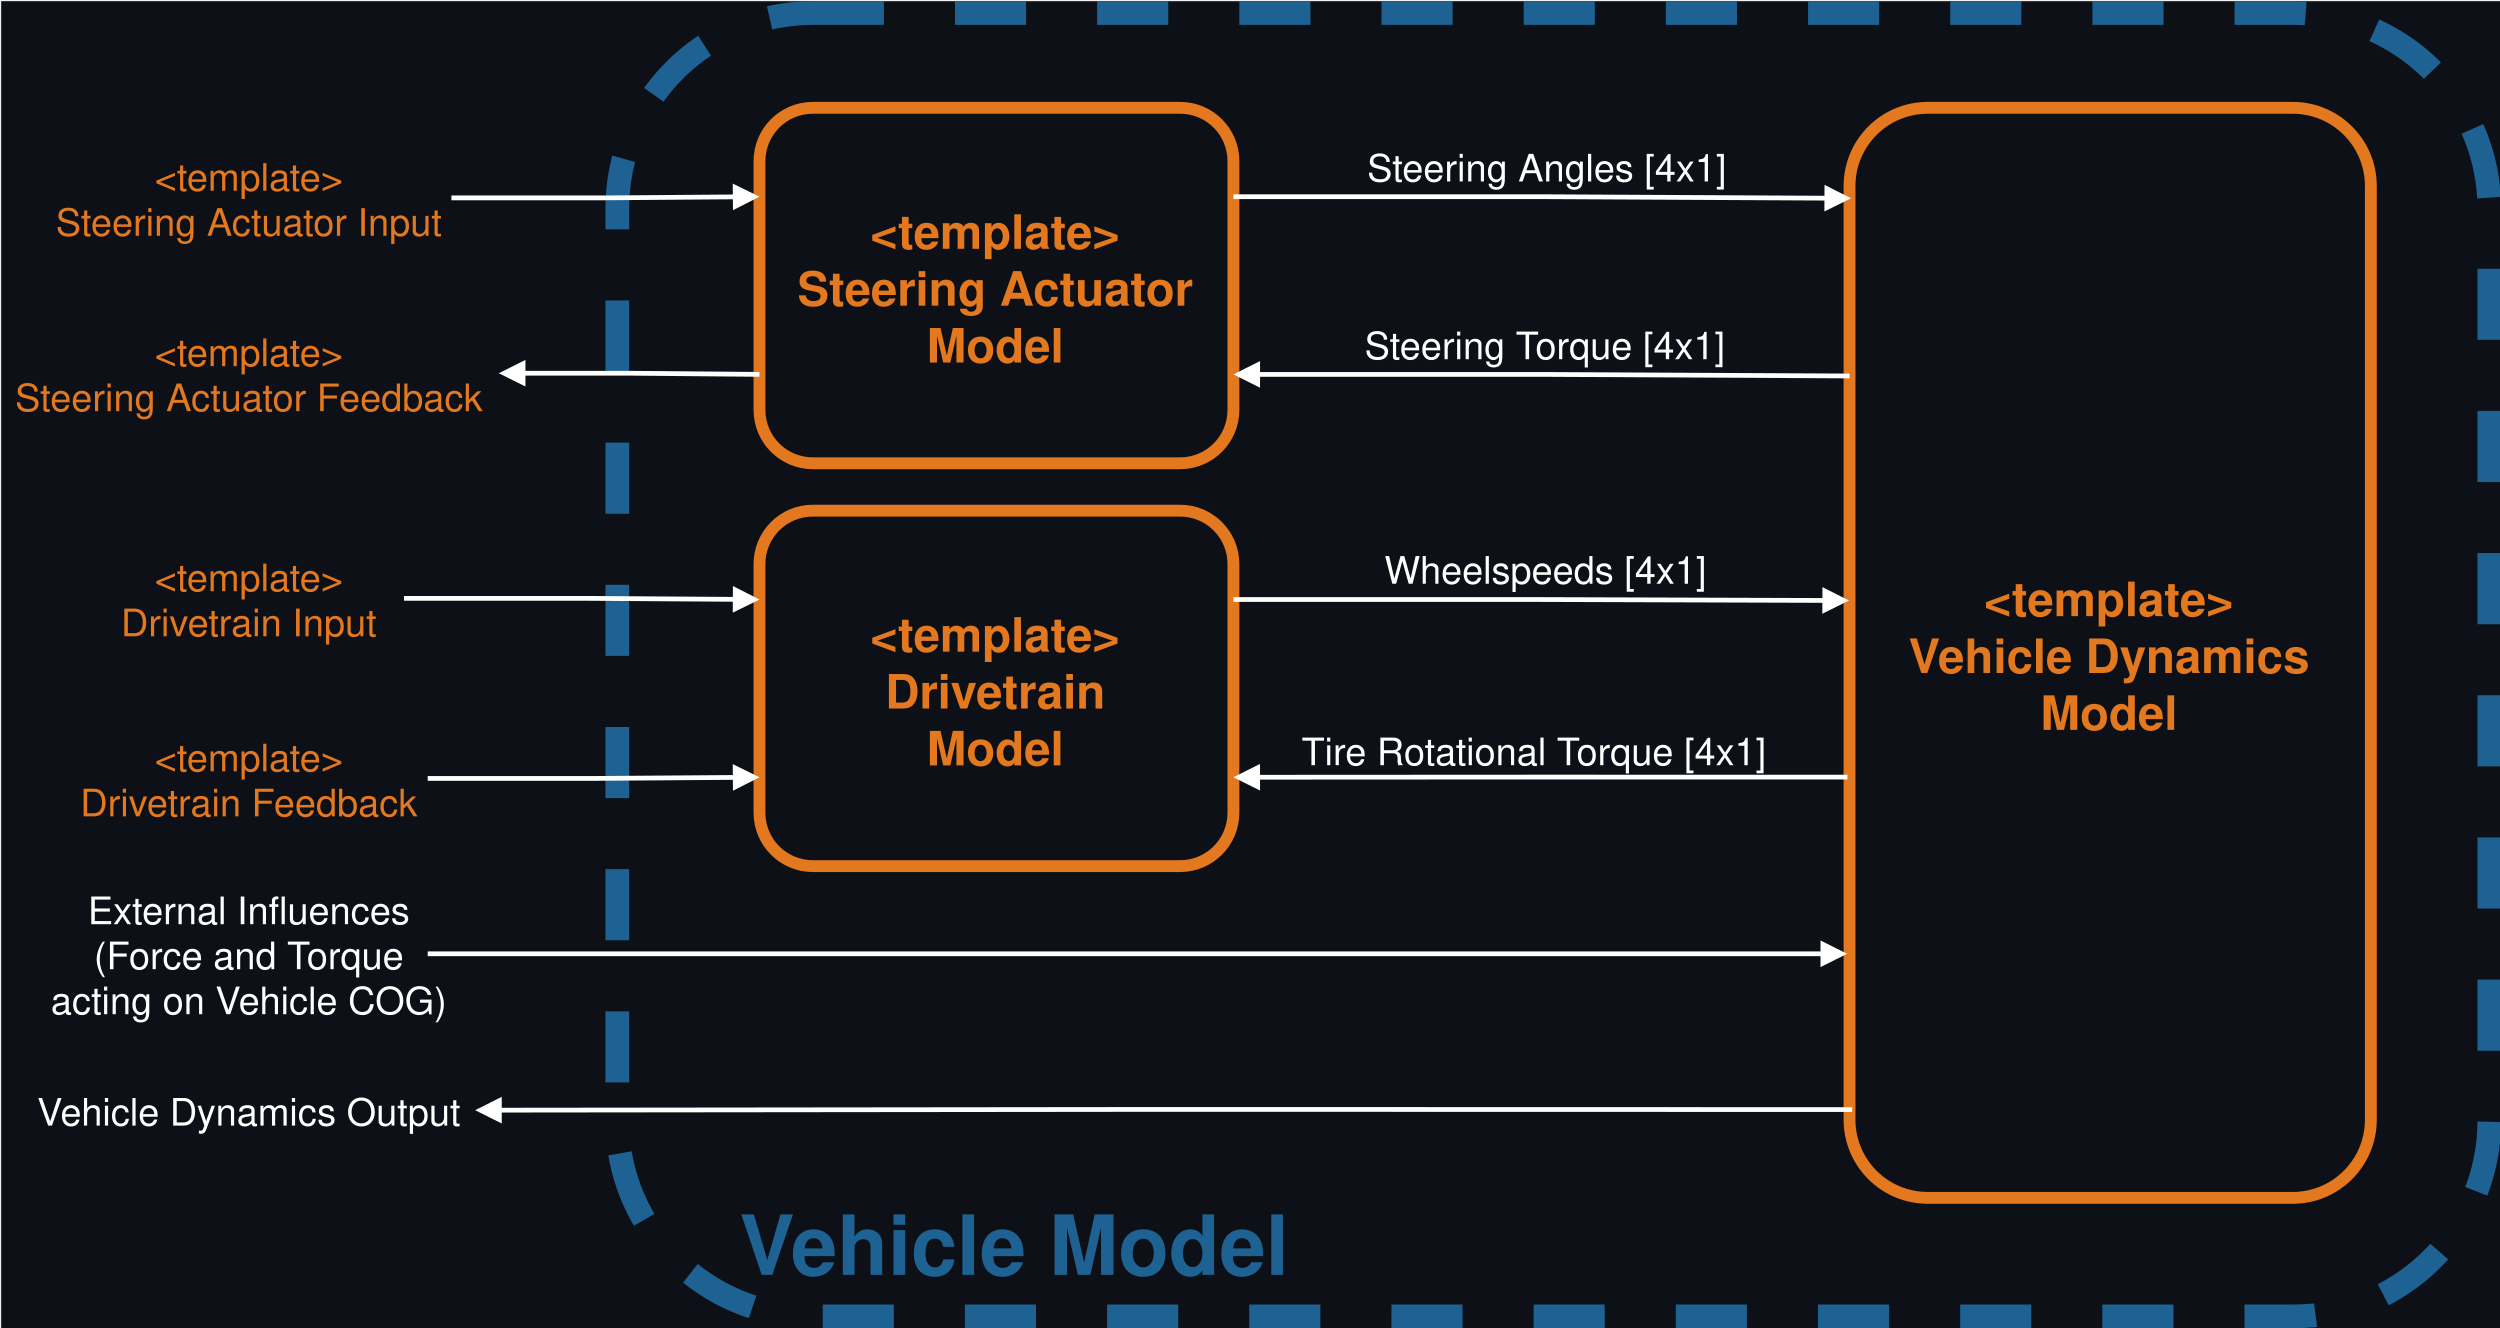
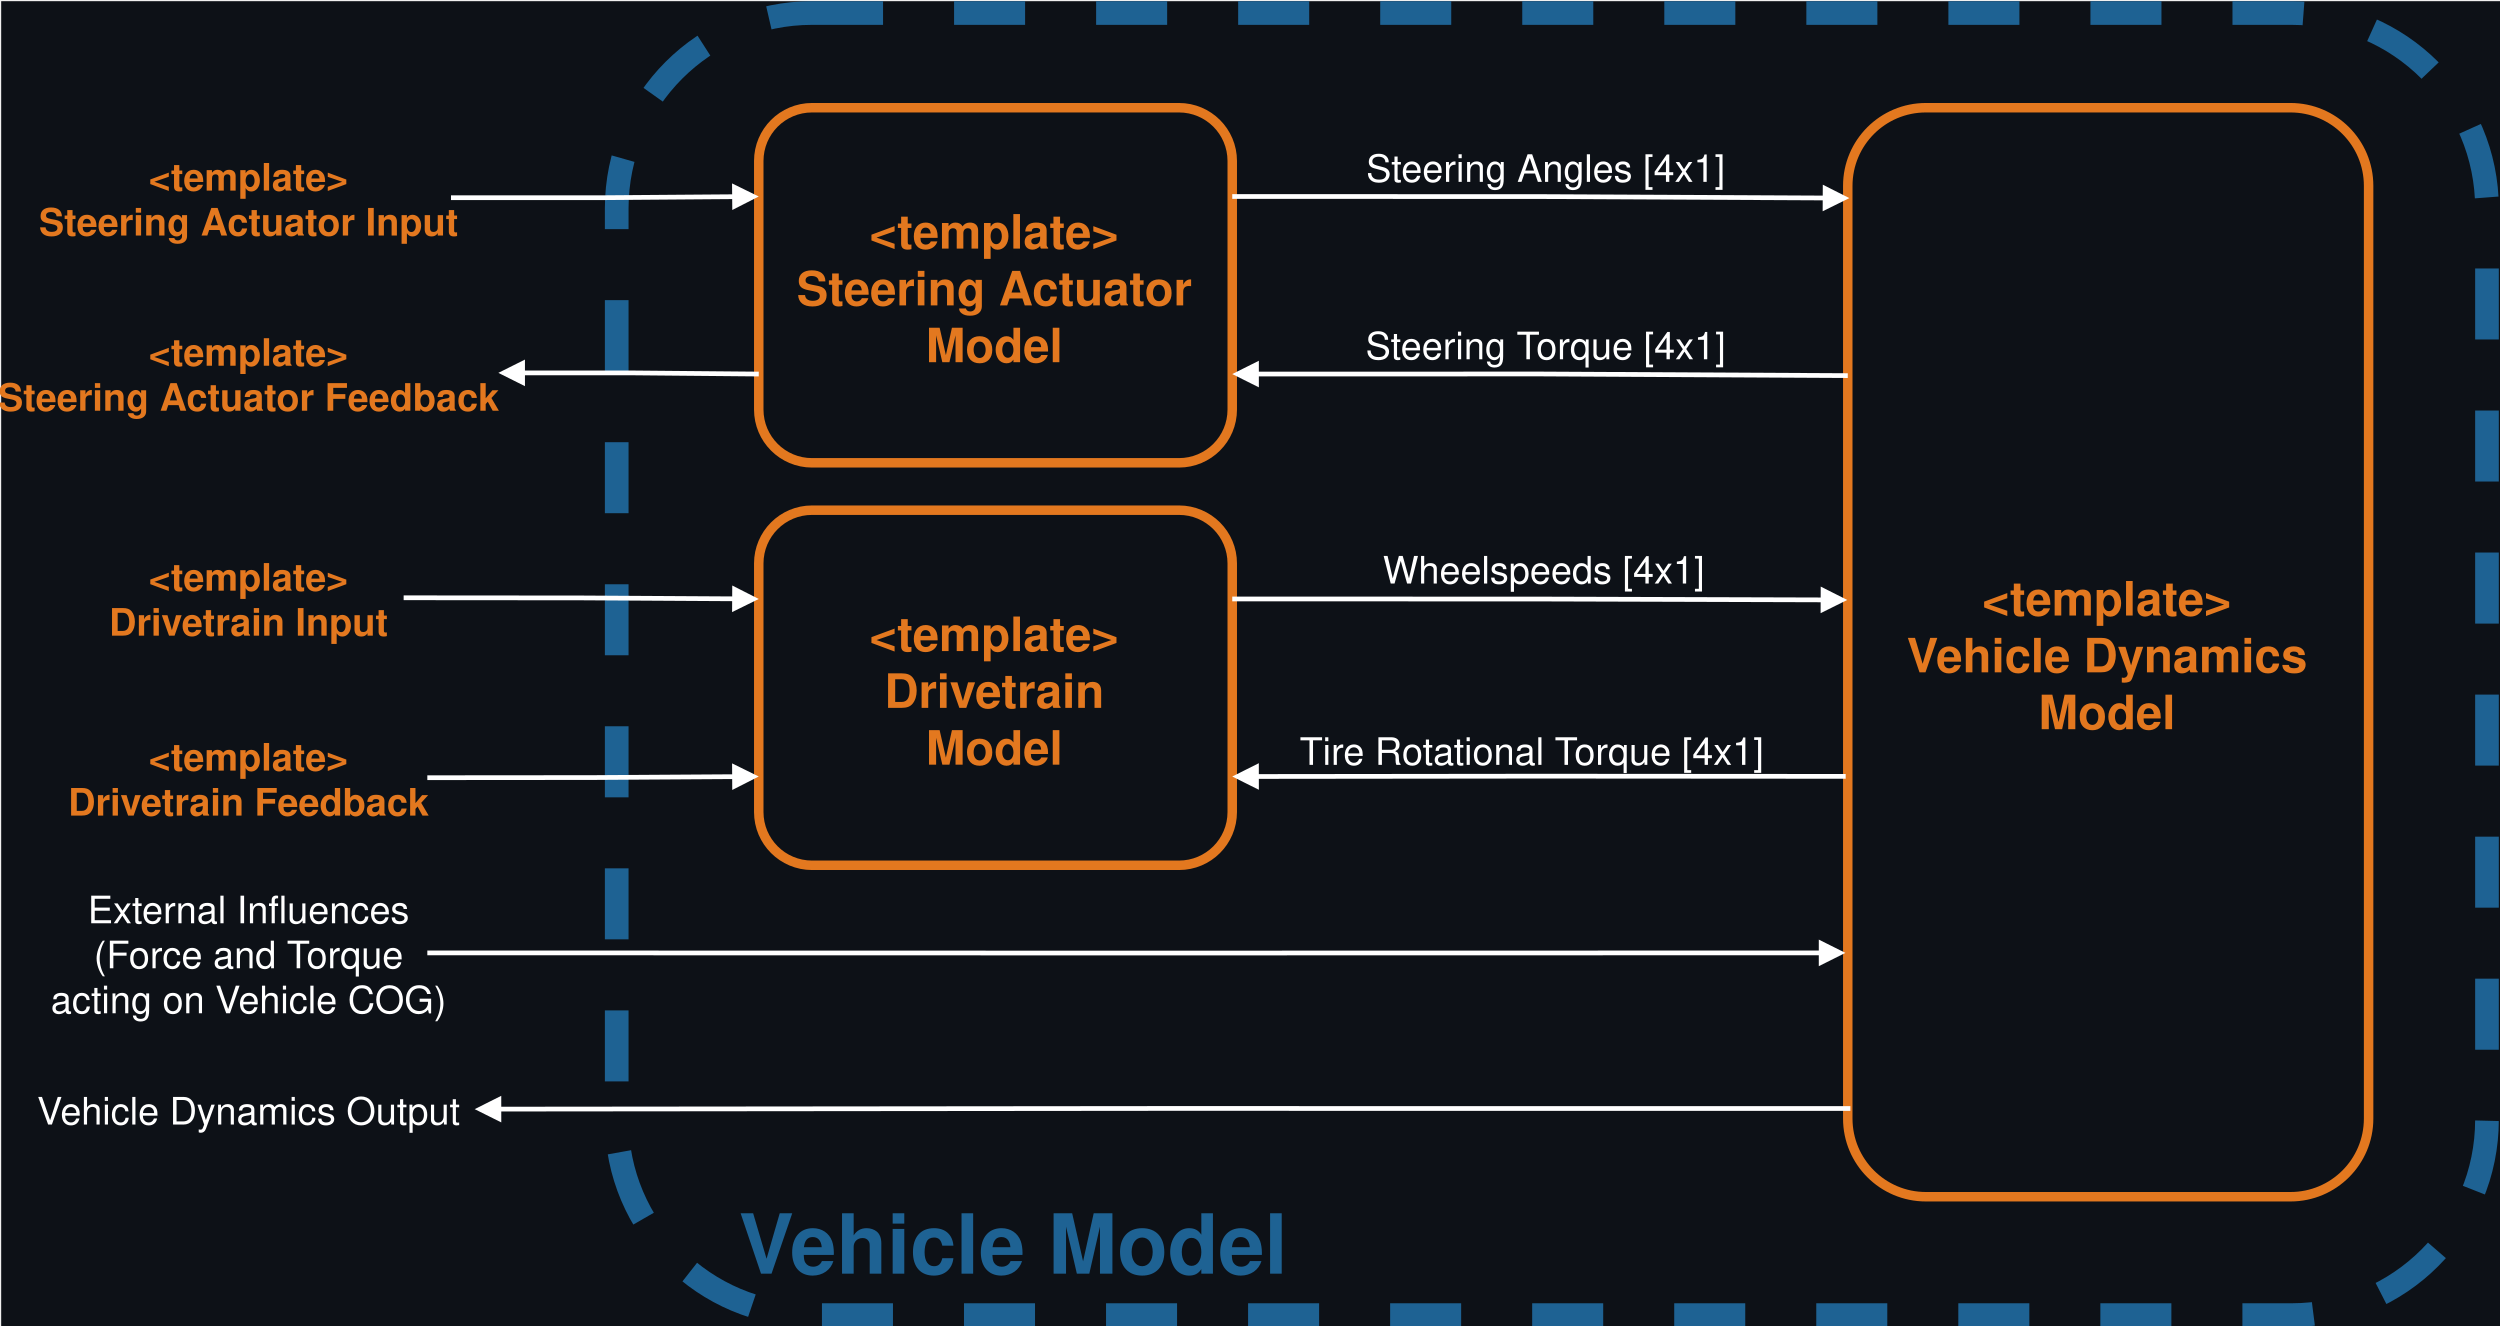
- <svg xmlns="http://www.w3.org/2000/svg" host="65bd71144e" style="background: #0D1117; background-color: light-dark(#0D1117, #dcdfe5);" version="1.1" width="1055px" height="560px" viewBox="-0.5 -0.5 1055 560" content="&lt;mxfile&gt;&lt;diagram name=&quot;Page-1&quot; id=&quot;vedkS36AJNxwYiXB8vUG&quot;&gt;7Vtdc9o4FP01zLQPYWzJsvFjgNB2pzvttNlt92lHsRXwxlisES3pr69kyx+SBTEGQ7obXsDXkizfc3Tu1QcDOFlu36R4tfidhiQeACvcDuB0AIANXMi/hOUxt3i2NMzTKJSFKsPn6AeRRktaN1FI1kpBRmnMopVqDGiSkIApNpym9Lta7J7G6lNXeE4ahs8BjpvWL1HIFrkVQOhWN96SaL4oHu0iJ79zh4OHeUo3iXzgAEBratu2l99e4qIx+abrBQ7p95oJ3gzgJKWU5b+W2wmJhXMLv+X1Zjvulh1PScLaVBD3RI1vON7Il/+TLKKAewJYEtisn+yxcE72dkTUtwdwfE8TJgGESFxHcTyhMU25IaEJkUUKE/eHfeMCH3L7N5KyiDv9Oo7mCb93RxmjS35jzVL6QExVQrxelI/OixUAce7I3siuZkVWOIiS+Vi2PLVBZfwk8RP1sOxCTO5ZVeJ9djVFooR0E+8y2e70tV0iyIcGoUvC0kdeRFZAIwm6HBV2QffvFcc8X9oWNXohJI1Y8npetl1By39IdHcQ527lfLlN/7DXa/zbbfg3uNrOrlAD/QFwY+ECRparGDNOA3fOsvd3BRDCFZ8ZISl3D694HbANZhym6u6BpAFWK9LcQG9kz0zc0O4UdEA1VAMOEEkNjFtGYRgXT5vhZRQLaN6S+BsR5QyE2oG5gRk7aeA6Gg1QkwbAMtDA7o0GbhcaTNOIuynFUfKCfnf0Ibg4+l4X9KsoMX1MuO+C9fNkgQrh8fhx0W4xfIEBQMftC8Aiu1IQ1JxPQp7hyEuasgWd0wTHN5V1XMEj4KjKvKd0JTH7hzD2KEHDG0a5iWwj9lXeFr//EvWHAMnL6Va2l108FhcJf+2vWUnLgoUhr2qNSkNVObtSan/kIYh7TwzszKgiD7Ji4bXIBUVmEdPgITfNIuHbWv5Qo9Es++wb52u6SQPydEBlOJ0TtqecHHMClb2sSwkff1xn1RTXQCBZ9SONeJdLto5cjayexsH8hWStep6oNSRoPwSO3tjQ9a3qg9S2cyc02s4oXr7iEaxvRq16ZpLMYz6F4AMRjZ2tPUDTwQQMri3jwHiP77heHRIyUrKOfuC7rBFBv5V4y+y90Vg8S9E33lM4jsUzxuX0YL/U7WHifgVo5qdyjiT7qkwzTPrGUebzHAVnKSZHUvEKeEqrVzZQm6D392vSD1NMEe4562MHMSsl9Upoqq1qqoNAd009SCA7Cl8LZXXPIpDAP0IgtZZG55XDUYPkXxaExOsVIaEqhP9NCSwG+YsEmrzjX14CM2VyFB10bWevEJaqpgmah57Qsy4Kyh98AgVsKNuTkui2VECvFwW0Ld8f+rWPynzocNRAleNpjG0rjyPkD8Go0TKwqueeVy6LGVptQNxGqZjPfqKM+1PQml/c0vTfDfkfqGehD89XPYGriadzLvEs5j2XEM+OQtZMOdtknMcJXV3Acj6dXKyQryZZyO6arnHhUVuyvLPqD7wgp6rlFzWqgh6iqtxKGeSrcZei5pMxGDUp3A+DHX0TaOR1YzBEekPOsNh3PT2HweXTR5UzXtsVRo3ijnsMx2WwrSie18Ap00dBZtTn54emlw0e974kefoJNk/8PDVyl9sbx8+xrXOtQDZX2GtrjYYk8ddda2ydAapsBJdJCs8zpb7k+uEOITtuBmzWsROE6hZKeGrRK1LAdjG+94AO3I5TZFcP6P3NiE2LQd2OfVjvktWGNUYDVxB2mMYpg0PXM8PecHuJi8UW7FWI04dX1VYxmJTEe71P+tqf7oH6sQ5XwlfbFy6335R94RNsC9vN1YzOiM4ICcUxthdQa6czisHtgAaopfNPDqptAPVlithhinhwSAEtQ0o/m1KOp7IOOn7HkKLRF1n+ENXSZa1npwswhQO7nyh7CSylBmlblLBYOqoHFmg8cHQCDTIdLToMyJd4snvRxrHcJpbIgCVyToDlM1xy7GMj7xnGE3jZeKJNUaDbcc1Rn6JAt7cpimHD+mbL9SHflnuX3HNzEpD6qdNXMyo8znuThNWqjFyJKUvhgOUpLxXiVB1jnXx48/oXkijJyDNIVEGec0iUYVf2bBJ1xE6bONiAFH3xOX/3rk8bDhvsOuzQTiJ7XkX2mgrW05nVck+v3OPrqFZIWy1GXn/bI82pmumAvPVhw36trLY/mYEaOI4hEzL+GepwmeGX1T/qcnSr/y3Cm58=&lt;/diagram&gt;&lt;/mxfile&gt;">
+ <svg xmlns="http://www.w3.org/2000/svg" host="65bd71144e" style="background: #0D1117; background-color: light-dark(#0D1117, #dcdfe5);" version="1.1" width="1056px" height="560px" viewBox="-0.5 -0.5 1056 560" content="&lt;mxfile&gt;&lt;diagram name=&quot;Page-1&quot; id=&quot;vedkS36AJNxwYiXB8vUG&quot;&gt;7Vtdc9o4FP01zLQPYWzJsvFjgJB2JzvttNlN92lHsRXwxlisES3pr1/Jlj8kK5QYbGg3vICvJdm65+jcqw8GcLLcXqd4tfidhiQeACvcDuB0AIDtjRz+JSxP0mJZbm6Zp1EobZXhc/SdFAWldROFZK0UZJTGLFqpxoAmCQmYYsNpSr+pxR5orD51heekYfgc4LhpvYtCtsitAEK3uvGORPNF8WgXyS7f4+BxntJNIh84ANCa2rbt5beXuGhM9nS9wCH9VjPBqwGcpJSy/NdyOyGx8G7ht7ze7Jm75YunJGH7VBD3RI2vON7Izv9JFlHAPQEsiWz2nuypcE7WOyLq2wM4fqAJkwBCJK6jOJ7QmKbckNCEyCKFifvDvnKBD7n9K0lZxJ1+GUfzhN+7p4zRJb+xZil9JKYqIV4vykfnxQqAOHfk28hXzYqscBAl87FseWqDyvhJ4ifqYfkKMXlgVYmb7GqKRImmY6WvRS/ItmaSjr4mdElY+sSLyLtoJEEvhkVB928Vxzxf2hY1eiEkjVjyel62XUHLf0h0nyHO/cq5u03/sNdr/Ntt+De42M4uUAP9AXBj4QJGlqsYM04Dd86y/rsCCOGKz4yQlLuHV7wM2AYzDlN194WkAdZepLmC3siembih3Sno4NRQDThmJDUwbhmFYVw8bYaXUSygeUfir0SUMxDqCDRwHY0GqEkDYBloYHdGA7cNDaZpxN2U4ih5Rb89+hCcHH2vDfpVlJg+Jdx3wfo8WaBCeDh+XLT3GL7AAKDjdgWgDQ0Ias4nIc9w5CVN2YLOaYLjq8o6ruARcFRlbihdScz+IYw9SdDwhlFuItuIfZG3xe+/RP0hQPJyupXtZRdPxUXCu/0lK2lZsDDkVa1RaagqZ1dK7Y88BHHviYGdGVXkQVYsvBS5oMgsYho85qZZJHxbyx9qNJpln13jfE03aUB+HFAZTueE7Sgnx5xAZSfrUsLHH9dZNcU1EEhW/Ugj/solW0euRlZP42DeIVmrnidqDQnaD4GjNzZ0fav6ILXt3AmNtjOKl108gPXNqFXPTJJ5zKcQfCCisbO1B2g6mIDBpWUcGDf4nuvVS0JGStbRd3yfNSLotxK9zPqNxuJZir7xN4XjWDxjXE4PdkvdDibuVgBdx8o5knxXZZph0jeOMp/nKDhLMTmQihfAU1q9sIHaBH14WJNumGKKcOesjy3ErJTUC6GptqqpDgLtNfW4Aumet0AC/wCB1Foa9SuHowbJ7xaExOsVIaEqhL+mBBaD/FUCTd7xTy+BmTI5ig66trNTCEtV0wTNQz/QszYKyh/chwJ6eyqg248C2pbvD/3aR2U+dDhqoMrxNMbuK48j5A/BqNEysKrn9iuXxQytNiBuo1TMZz9Rxv0paM0vbmn674b8D9Sz0IfzVU/gauLp9CWexbznFOLZUsiaKec+GWdroSvo07VYIV9NspDdNl3jwqO2ZHm96g88Iaeq5Rc1qoIOoqrcSuFX6DTU9PcMt6gfBjv6JtDIa8dgiPSGnKELu+IwOH36qHLG23eFUaO44x7CcRlsK4rnNXDK9FGQGfX5eR/p5bmtQPLEz1Mjd7m9cfgc2+prBbK5wl5bazQkib/GWmMx6s83KexnSn3K9cNnhOywGbBZx44QqvdQwkNTTeu8AzpwW06RXT2gdzcjNi0GtTv2Yb1PVhvWGA1cLtjLNE4ZHLqeGfaG95e4WGzBXoQ4fXxTbRWDSUm8t4Pj7xJD/YyHK7GsbRKXe3HKJvER9ojt5tJGa3hnhITiTNsrwjrCQBv2DmggXCJxdIRtA8Kvk8cO1jXAnsGmp8Vax1NZBx2/ZbDR6Issf4hqibT2ZscLPYVH2581ew05ZkHSdjJhscJUDznQeC7pCIJkOoH0MlRfI81zwGp5oVMcpq8DiwzAIucIwJ7hMmUXm3+njzTwzCKNNq2Bbst1Sn1aA93OpjWGTe6rLReLfCvvffLAzUlA6idV38yogIC/TRJWKzly9aYshQOWZ8ZUKFV19HXy4frtT6RXkpGaXnUhUQV5+pAow05ubxJ1wO6cOAyBFH3xOX93rmkbDig8d0BiP4ns/GBDUbfzfUFb3xdsqVZIW2FGXndbKs1JnOlQvfVhw36ufLc7mYEaOI4hEzL+gerlMsMvq3/h5ehWf3aEV/8B&lt;/diagram&gt;&lt;/mxfile&gt;">
  <defs />
  <rect fill="#0D1117" width="100%" height="100%" x="0" y="0" style="fill: light-dark(rgb(13, 17, 23), rgb(220, 223, 229));" />
  <g>
    <g>
      <rect x="260" y="5" width="790" height="550" rx="82.5" ry="82.5" fill="none" stroke="#1e6293" stroke-width="10" stroke-dasharray="30 30" pointer-events="all" style="stroke: light-dark(rgb(30, 98, 147), rgb(114, 172, 214));" />
    </g>
    <g>
      <g fill="#1E6293" font-family="&quot;Helvetica&quot;" font-weight="bold" font-size="35px" style="fill: light-dark(rgb(30, 98, 147), rgb(114, 172, 214));">
        <text x="311.5" y="537.5">
                    Vehicle Model
                </text>
      </g>
    </g>
    <g>
-       <rect x="320" y="45" width="200" height="150" rx="22.5" ry="22.5" fill="none" stroke="#e3781f" stroke-width="5" pointer-events="all" style="stroke: light-dark(rgb(227, 120, 31), rgb(198, 106, 30));" />
+       <rect x="320" y="45" width="200" height="150" rx="22.5" ry="22.5" fill="none" stroke="#e3781f" stroke-width="4" pointer-events="all" style="stroke: light-dark(rgb(227, 120, 31), rgb(198, 106, 30));" />
    </g>
    <g>
      <g fill="#E3781F" font-family="&quot;Helvetica&quot;" font-weight="bold" text-anchor="middle" font-size="20px" style="fill: light-dark(rgb(227, 120, 31), rgb(198, 106, 30));">
        <text x="419.5" y="104.5">
                    &lt;template&gt;
                </text>
        <text x="419.5" y="128.5">
                    Steering Actuator
                </text>
        <text x="419.5" y="152.5">
                    Model
                </text>
      </g>
    </g>
    <g>
-       <rect x="320" y="215" width="200" height="150" rx="22.5" ry="22.5" fill="none" stroke="#e3781f" stroke-width="5" pointer-events="all" style="stroke: light-dark(rgb(227, 120, 31), rgb(198, 106, 30));" />
+       <rect x="320" y="215" width="200" height="150" rx="22.5" ry="22.5" fill="none" stroke="#e3781f" stroke-width="4" pointer-events="all" style="stroke: light-dark(rgb(227, 120, 31), rgb(198, 106, 30));" />
    </g>
    <g>
      <g fill="#E3781F" font-family="&quot;Helvetica&quot;" font-weight="bold" text-anchor="middle" font-size="20px" style="fill: light-dark(rgb(227, 120, 31), rgb(198, 106, 30));">
        <text x="419.5" y="274.5">
                    &lt;template&gt;
                </text>
        <text x="419.5" y="298.5">
                    Drivetrain
                </text>
        <text x="419.5" y="322.5">
                    Model
                </text>
      </g>
    </g>
    <g>
-       <rect x="780" y="45" width="220" height="460" rx="33" ry="33" fill="none" stroke="#e3781f" stroke-width="5" pointer-events="all" style="stroke: light-dark(rgb(227, 120, 31), rgb(198, 106, 30));" />
+       <rect x="780" y="45" width="220" height="460" rx="33" ry="33" fill="none" stroke="#e3781f" stroke-width="4" pointer-events="all" style="stroke: light-dark(rgb(227, 120, 31), rgb(198, 106, 30));" />
    </g>
    <g>
      <g fill="#E3781F" font-family="&quot;Helvetica&quot;" font-weight="bold" text-anchor="middle" font-size="20px" style="fill: light-dark(rgb(227, 120, 31), rgb(198, 106, 30));">
        <text x="889.5" y="259.5">
                    &lt;template&gt;
                </text>
        <text x="889.5" y="283.5">
                    Vehicle Dynamics
                </text>
        <text x="889.5" y="307.5">
                    Model
                </text>
      </g>
    </g>
    <g>
-       <path d="M 520 82.5 L 650 82.5 L 770.42 83.13" fill="none" stroke="#ffffff" stroke-width="2" stroke-miterlimit="10" pointer-events="stroke" style="stroke: light-dark(rgb(255, 255, 255), rgb(18, 18, 18));" />
+       <path d="M 520 82.5 L 650 82.53 L 770.42 83.13" fill="none" stroke="#ffffff" stroke-width="2" stroke-miterlimit="10" pointer-events="stroke" style="stroke: light-dark(rgb(255, 255, 255), rgb(18, 18, 18));" />
      <path d="M 778.42 83.17 L 770.4 87.13 L 770.44 79.13 Z" fill="#ffffff" stroke="#ffffff" stroke-width="2" stroke-miterlimit="10" pointer-events="all" style="fill: light-dark(rgb(255, 255, 255), rgb(18, 18, 18)); stroke: light-dark(rgb(255, 255, 255), rgb(18, 18, 18));" />
    </g>
    <g>
      <g fill="#FFFFFF" font-family="&quot;Helvetica&quot;" text-anchor="middle" font-size="16px" style="fill: light-dark(rgb(255, 255, 255), rgb(18, 18, 18));">
-         <text x="652.25" y="76.09">
+         <text x="652.38" y="76.31">
                    Steering Angles [4x1]
                </text>
      </g>
    </g>
    <g>
-       <path d="M 520 252.5 L 650 252.5 L 769.54 252.89" fill="none" stroke="#ffffff" stroke-width="2" stroke-miterlimit="10" pointer-events="stroke" style="stroke: light-dark(rgb(255, 255, 255), rgb(18, 18, 18));" />
+       <path d="M 520 252.5 L 650 252.53 L 769.54 252.89" fill="none" stroke="#ffffff" stroke-width="2" stroke-miterlimit="10" pointer-events="stroke" style="stroke: light-dark(rgb(255, 255, 255), rgb(18, 18, 18));" />
      <path d="M 777.54 252.91 L 769.53 256.89 L 769.56 248.89 Z" fill="#ffffff" stroke="#ffffff" stroke-width="2" stroke-miterlimit="10" pointer-events="all" style="fill: light-dark(rgb(255, 255, 255), rgb(18, 18, 18)); stroke: light-dark(rgb(255, 255, 255), rgb(18, 18, 18));" />
    </g>
    <g>
      <g fill="#FFFFFF" font-family="&quot;Helvetica&quot;" text-anchor="middle" font-size="16px" style="fill: light-dark(rgb(255, 255, 255), rgb(18, 18, 18));">
-         <text x="651.67" y="245.83">
+         <text x="651.56" y="245.98">
                    Wheelspeeds [4x1]
                </text>
      </g>
    </g>
    <g>
-       <path d="M 779.12 327.44 L 650 327.42 L 530.24 327.49" fill="none" stroke="#ffffff" stroke-width="2" stroke-miterlimit="10" pointer-events="stroke" style="stroke: light-dark(rgb(255, 255, 255), rgb(18, 18, 18));" />
+       <path d="M 779.12 327.44 L 650 327.35 L 530.24 327.49" fill="none" stroke="#ffffff" stroke-width="2" stroke-miterlimit="10" pointer-events="stroke" style="stroke: light-dark(rgb(255, 255, 255), rgb(18, 18, 18));" />
      <path d="M 522.24 327.5 L 530.23 323.49 L 530.24 331.49 Z" fill="#ffffff" stroke="#ffffff" stroke-width="2" stroke-miterlimit="10" pointer-events="all" style="fill: light-dark(rgb(255, 255, 255), rgb(18, 18, 18)); stroke: light-dark(rgb(255, 255, 255), rgb(18, 18, 18));" />
    </g>
    <g>
      <g fill="#FFFFFF" font-family="&quot;Helvetica&quot;" text-anchor="middle" font-size="16px" style="fill: light-dark(rgb(255, 255, 255), rgb(18, 18, 18));">
-         <text x="646.79" y="322.42">
+         <text x="646.5" y="322.57">
                    Tire Rotational Torque [4x1]
                </text>
      </g>
    </g>
    <g>
-       <path d="M 180 402 L 479.5 402 L 768.76 402" fill="none" stroke="#ffffff" stroke-width="2" stroke-miterlimit="10" pointer-events="stroke" style="stroke: light-dark(rgb(255, 255, 255), rgb(18, 18, 18));" />
+       <path d="M 180 402 L 479.53 402.06 L 768.76 402" fill="none" stroke="#ffffff" stroke-width="2" stroke-miterlimit="10" pointer-events="stroke" style="stroke: light-dark(rgb(255, 255, 255), rgb(18, 18, 18));" />
      <path d="M 776.76 402 L 768.76 406 L 768.76 398 Z" fill="#ffffff" stroke="#ffffff" stroke-width="2" stroke-miterlimit="10" pointer-events="all" style="fill: light-dark(rgb(255, 255, 255), rgb(18, 18, 18)); stroke: light-dark(rgb(255, 255, 255), rgb(18, 18, 18));" />
    </g>
    <g>
-       <path d="M 190 83 L 255 83 L 309.76 82.58" fill="none" stroke="#ffffff" stroke-width="2" stroke-miterlimit="10" pointer-events="stroke" style="stroke: light-dark(rgb(255, 255, 255), rgb(18, 18, 18));" />
+       <path d="M 190 83 L 255.06 83 L 309.76 82.58" fill="none" stroke="#ffffff" stroke-width="2" stroke-miterlimit="10" pointer-events="stroke" style="stroke: light-dark(rgb(255, 255, 255), rgb(18, 18, 18));" />
      <path d="M 317.76 82.52 L 309.8 86.58 L 309.73 78.58 Z" fill="#ffffff" stroke="#ffffff" stroke-width="2" stroke-miterlimit="10" pointer-events="all" style="fill: light-dark(rgb(255, 255, 255), rgb(18, 18, 18)); stroke: light-dark(rgb(255, 255, 255), rgb(18, 18, 18));" />
    </g>
    <g>
-       <path d="M 530.24 157.5 L 650 157.5 L 780 158.16" fill="none" stroke="#ffffff" stroke-width="2" stroke-miterlimit="10" pointer-events="stroke" style="stroke: light-dark(rgb(255, 255, 255), rgb(18, 18, 18));" />
+       <path d="M 530.24 157.5 L 650 157.47 L 780 158.16" fill="none" stroke="#ffffff" stroke-width="2" stroke-miterlimit="10" pointer-events="stroke" style="stroke: light-dark(rgb(255, 255, 255), rgb(18, 18, 18));" />
      <path d="M 522.24 157.5 L 530.24 153.5 L 530.24 161.5 Z" fill="#ffffff" stroke="#ffffff" stroke-width="2" stroke-miterlimit="10" pointer-events="all" style="fill: light-dark(rgb(255, 255, 255), rgb(18, 18, 18)); stroke: light-dark(rgb(255, 255, 255), rgb(18, 18, 18));" />
    </g>
    <g>
      <g fill="#FFFFFF" font-family="&quot;Helvetica&quot;" text-anchor="middle" font-size="16px" style="fill: light-dark(rgb(255, 255, 255), rgb(18, 18, 18));">
-         <text x="651.42" y="151.08">
+         <text x="652.38" y="151.26">
                    Steering Torque [4x1]
                </text>
      </g>
    </g>
    <g>
-       <path d="M 220.24 157 L 265 157 L 320 157.5" fill="none" stroke="#ffffff" stroke-width="2" stroke-miterlimit="10" pointer-events="stroke" style="stroke: light-dark(rgb(255, 255, 255), rgb(18, 18, 18));" />
+       <path d="M 220.24 157 L 265.06 157 L 320 157.5" fill="none" stroke="#ffffff" stroke-width="2" stroke-miterlimit="10" pointer-events="stroke" style="stroke: light-dark(rgb(255, 255, 255), rgb(18, 18, 18));" />
      <path d="M 212.24 157 L 220.24 153 L 220.24 161 Z" fill="#ffffff" stroke="#ffffff" stroke-width="2" stroke-miterlimit="10" pointer-events="all" style="fill: light-dark(rgb(255, 255, 255), rgb(18, 18, 18)); stroke: light-dark(rgb(255, 255, 255), rgb(18, 18, 18));" />
    </g>
    <g>
      <rect x="20" y="63" width="170" height="40" fill="none" stroke="none" pointer-events="all" />
    </g>
    <g>
-       <g fill="#E3781F" font-family="&quot;Helvetica&quot;" text-anchor="middle" font-size="16px" style="fill: light-dark(rgb(227, 120, 31), rgb(255, 255, 255));">
+       <g fill="#E3781F" font-family="&quot;Helvetica&quot;" font-weight="bold" text-anchor="middle" font-size="16px" style="fill: light-dark(rgb(227, 120, 31), rgb(255, 255, 255));">
        <text x="104.5" y="80">
                    &lt;template&gt;
                </text>
        <text x="104.5" y="99">
                    Steering Actuator Input
                </text>
      </g>
    </g>
    <g>
      <rect x="0" y="137" width="210" height="40" fill="none" stroke="none" pointer-events="all" />
    </g>
    <g>
-       <g fill="#E3781F" font-family="&quot;Helvetica&quot;" text-anchor="middle" font-size="16px" style="fill: light-dark(rgb(227, 120, 31), rgb(255, 255, 255));">
+       <g fill="#E3781F" font-family="&quot;Helvetica&quot;" font-weight="bold" text-anchor="middle" font-size="16px" style="fill: light-dark(rgb(227, 120, 31), rgb(255, 255, 255));">
        <text x="104.5" y="154">
                    &lt;template&gt;
                </text>
        <text x="104.5" y="173">
                    Steering Actuator Feedback
                </text>
      </g>
    </g>
    <g>
-       <path d="M 170 252 L 245 252 L 309.76 252.43" fill="none" stroke="#ffffff" stroke-width="2" stroke-miterlimit="10" pointer-events="stroke" style="stroke: light-dark(rgb(255, 255, 255), rgb(18, 18, 18));" />
-       <path d="M 317.76 252.49 L 309.74 256.43 L 309.79 248.43 Z" fill="#ffffff" stroke="#ffffff" stroke-width="2" stroke-miterlimit="10" pointer-events="all" style="fill: light-dark(rgb(255, 255, 255), rgb(18, 18, 18)); stroke: light-dark(rgb(255, 255, 255), rgb(18, 18, 18));" />
+       <path d="M 170 252 L 245.06 252.06 L 309.76 252.44" fill="none" stroke="#ffffff" stroke-width="2" stroke-miterlimit="10" pointer-events="stroke" style="stroke: light-dark(rgb(255, 255, 255), rgb(18, 18, 18));" />
+       <path d="M 317.76 252.49 L 309.74 256.44 L 309.79 248.44 Z" fill="#ffffff" stroke="#ffffff" stroke-width="2" stroke-miterlimit="10" pointer-events="all" style="fill: light-dark(rgb(255, 255, 255), rgb(18, 18, 18)); stroke: light-dark(rgb(255, 255, 255), rgb(18, 18, 18));" />
    </g>
    <g>
      <rect x="40" y="229" width="130" height="46" fill="none" stroke="none" pointer-events="all" />
    </g>
    <g>
-       <g fill="#E3781F" font-family="&quot;Helvetica&quot;" text-anchor="middle" font-size="16px" style="fill: light-dark(rgb(227, 120, 31), rgb(255, 255, 255));">
+       <g fill="#E3781F" font-family="&quot;Helvetica&quot;" font-weight="bold" text-anchor="middle" font-size="16px" style="fill: light-dark(rgb(227, 120, 31), rgb(255, 255, 255));">
        <text x="104.5" y="249">
                    &lt;template&gt;
                </text>
        <text x="104.5" y="268">
                    Drivetrain Input
                </text>
      </g>
    </g>
    <g>
      <rect x="30" y="301" width="150" height="54" fill="none" stroke="none" pointer-events="all" />
    </g>
    <g>
-       <g fill="#E3781F" font-family="&quot;Helvetica&quot;" text-anchor="middle" font-size="16px" style="fill: light-dark(rgb(227, 120, 31), rgb(255, 255, 255));">
+       <g fill="#E3781F" font-family="&quot;Helvetica&quot;" font-weight="bold" text-anchor="middle" font-size="16px" style="fill: light-dark(rgb(227, 120, 31), rgb(255, 255, 255));">
        <text x="104.5" y="325">
                    &lt;template&gt;
                </text>
        <text x="104.5" y="344">
                    Drivetrain Feedback
                </text>
      </g>
    </g>
    <g>
-       <path d="M 180 328 L 250 328 L 309.76 327.57" fill="none" stroke="#ffffff" stroke-width="2" stroke-miterlimit="10" pointer-events="stroke" style="stroke: light-dark(rgb(255, 255, 255), rgb(18, 18, 18));" />
-       <path d="M 317.76 327.52 L 309.79 331.57 L 309.74 323.57 Z" fill="#ffffff" stroke="#ffffff" stroke-width="2" stroke-miterlimit="10" pointer-events="all" style="fill: light-dark(rgb(255, 255, 255), rgb(18, 18, 18)); stroke: light-dark(rgb(255, 255, 255), rgb(18, 18, 18));" />
+       <path d="M 180 328 L 250 327.94 L 309.76 327.56" fill="none" stroke="#ffffff" stroke-width="2" stroke-miterlimit="10" pointer-events="stroke" style="stroke: light-dark(rgb(255, 255, 255), rgb(18, 18, 18));" />
+       <path d="M 317.76 327.51 L 309.79 331.56 L 309.74 323.56 Z" fill="#ffffff" stroke="#ffffff" stroke-width="2" stroke-miterlimit="10" pointer-events="all" style="fill: light-dark(rgb(255, 255, 255), rgb(18, 18, 18)); stroke: light-dark(rgb(255, 255, 255), rgb(18, 18, 18));" />
    </g>
    <g>
      <rect x="30" y="375" width="150" height="54" fill="none" stroke="none" pointer-events="all" />
    </g>
    <g>
      <g fill="#FFFFFF" font-family="&quot;Helvetica&quot;" text-anchor="middle" font-size="16px" style="fill: light-dark(rgb(255, 255, 255), rgb(255, 255, 255));">
        <text x="104.5" y="389.5">
                    External Influences
                </text>
        <text x="104.5" y="408.5">
                    (Force and Torque
                </text>
        <text x="104.5" y="427.5">
                    acting on Vehicle COG)
                </text>
      </g>
    </g>
    <g>
-       <path d="M 781.1 467.74 L 490 467.67 L 210.24 467.99" fill="none" stroke="#ffffff" stroke-width="2" stroke-miterlimit="10" pointer-events="stroke" style="stroke: light-dark(rgb(255, 255, 255), rgb(18, 18, 18));" />
+       <path d="M 781.1 467.74 L 490 467.71 L 210.24 467.99" fill="none" stroke="#ffffff" stroke-width="2" stroke-miterlimit="10" pointer-events="stroke" style="stroke: light-dark(rgb(255, 255, 255), rgb(18, 18, 18));" />
      <path d="M 202.24 468 L 210.23 463.99 L 210.24 471.99 Z" fill="#ffffff" stroke="#ffffff" stroke-width="2" stroke-miterlimit="10" pointer-events="all" style="fill: light-dark(rgb(255, 255, 255), rgb(18, 18, 18)); stroke: light-dark(rgb(255, 255, 255), rgb(18, 18, 18));" />
    </g>
    <g>
      <rect x="10" y="441" width="190" height="54" fill="none" stroke="none" pointer-events="all" />
    </g>
    <g>
      <g fill="#FFFFFF" font-family="&quot;Helvetica&quot;" text-anchor="middle" font-size="16px" style="fill: light-dark(rgb(255, 255, 255), rgb(255, 255, 255));">
        <text x="104.5" y="474.5">
                    Vehicle Dynamics Output
                </text>
      </g>
    </g>
  </g>
</svg>
